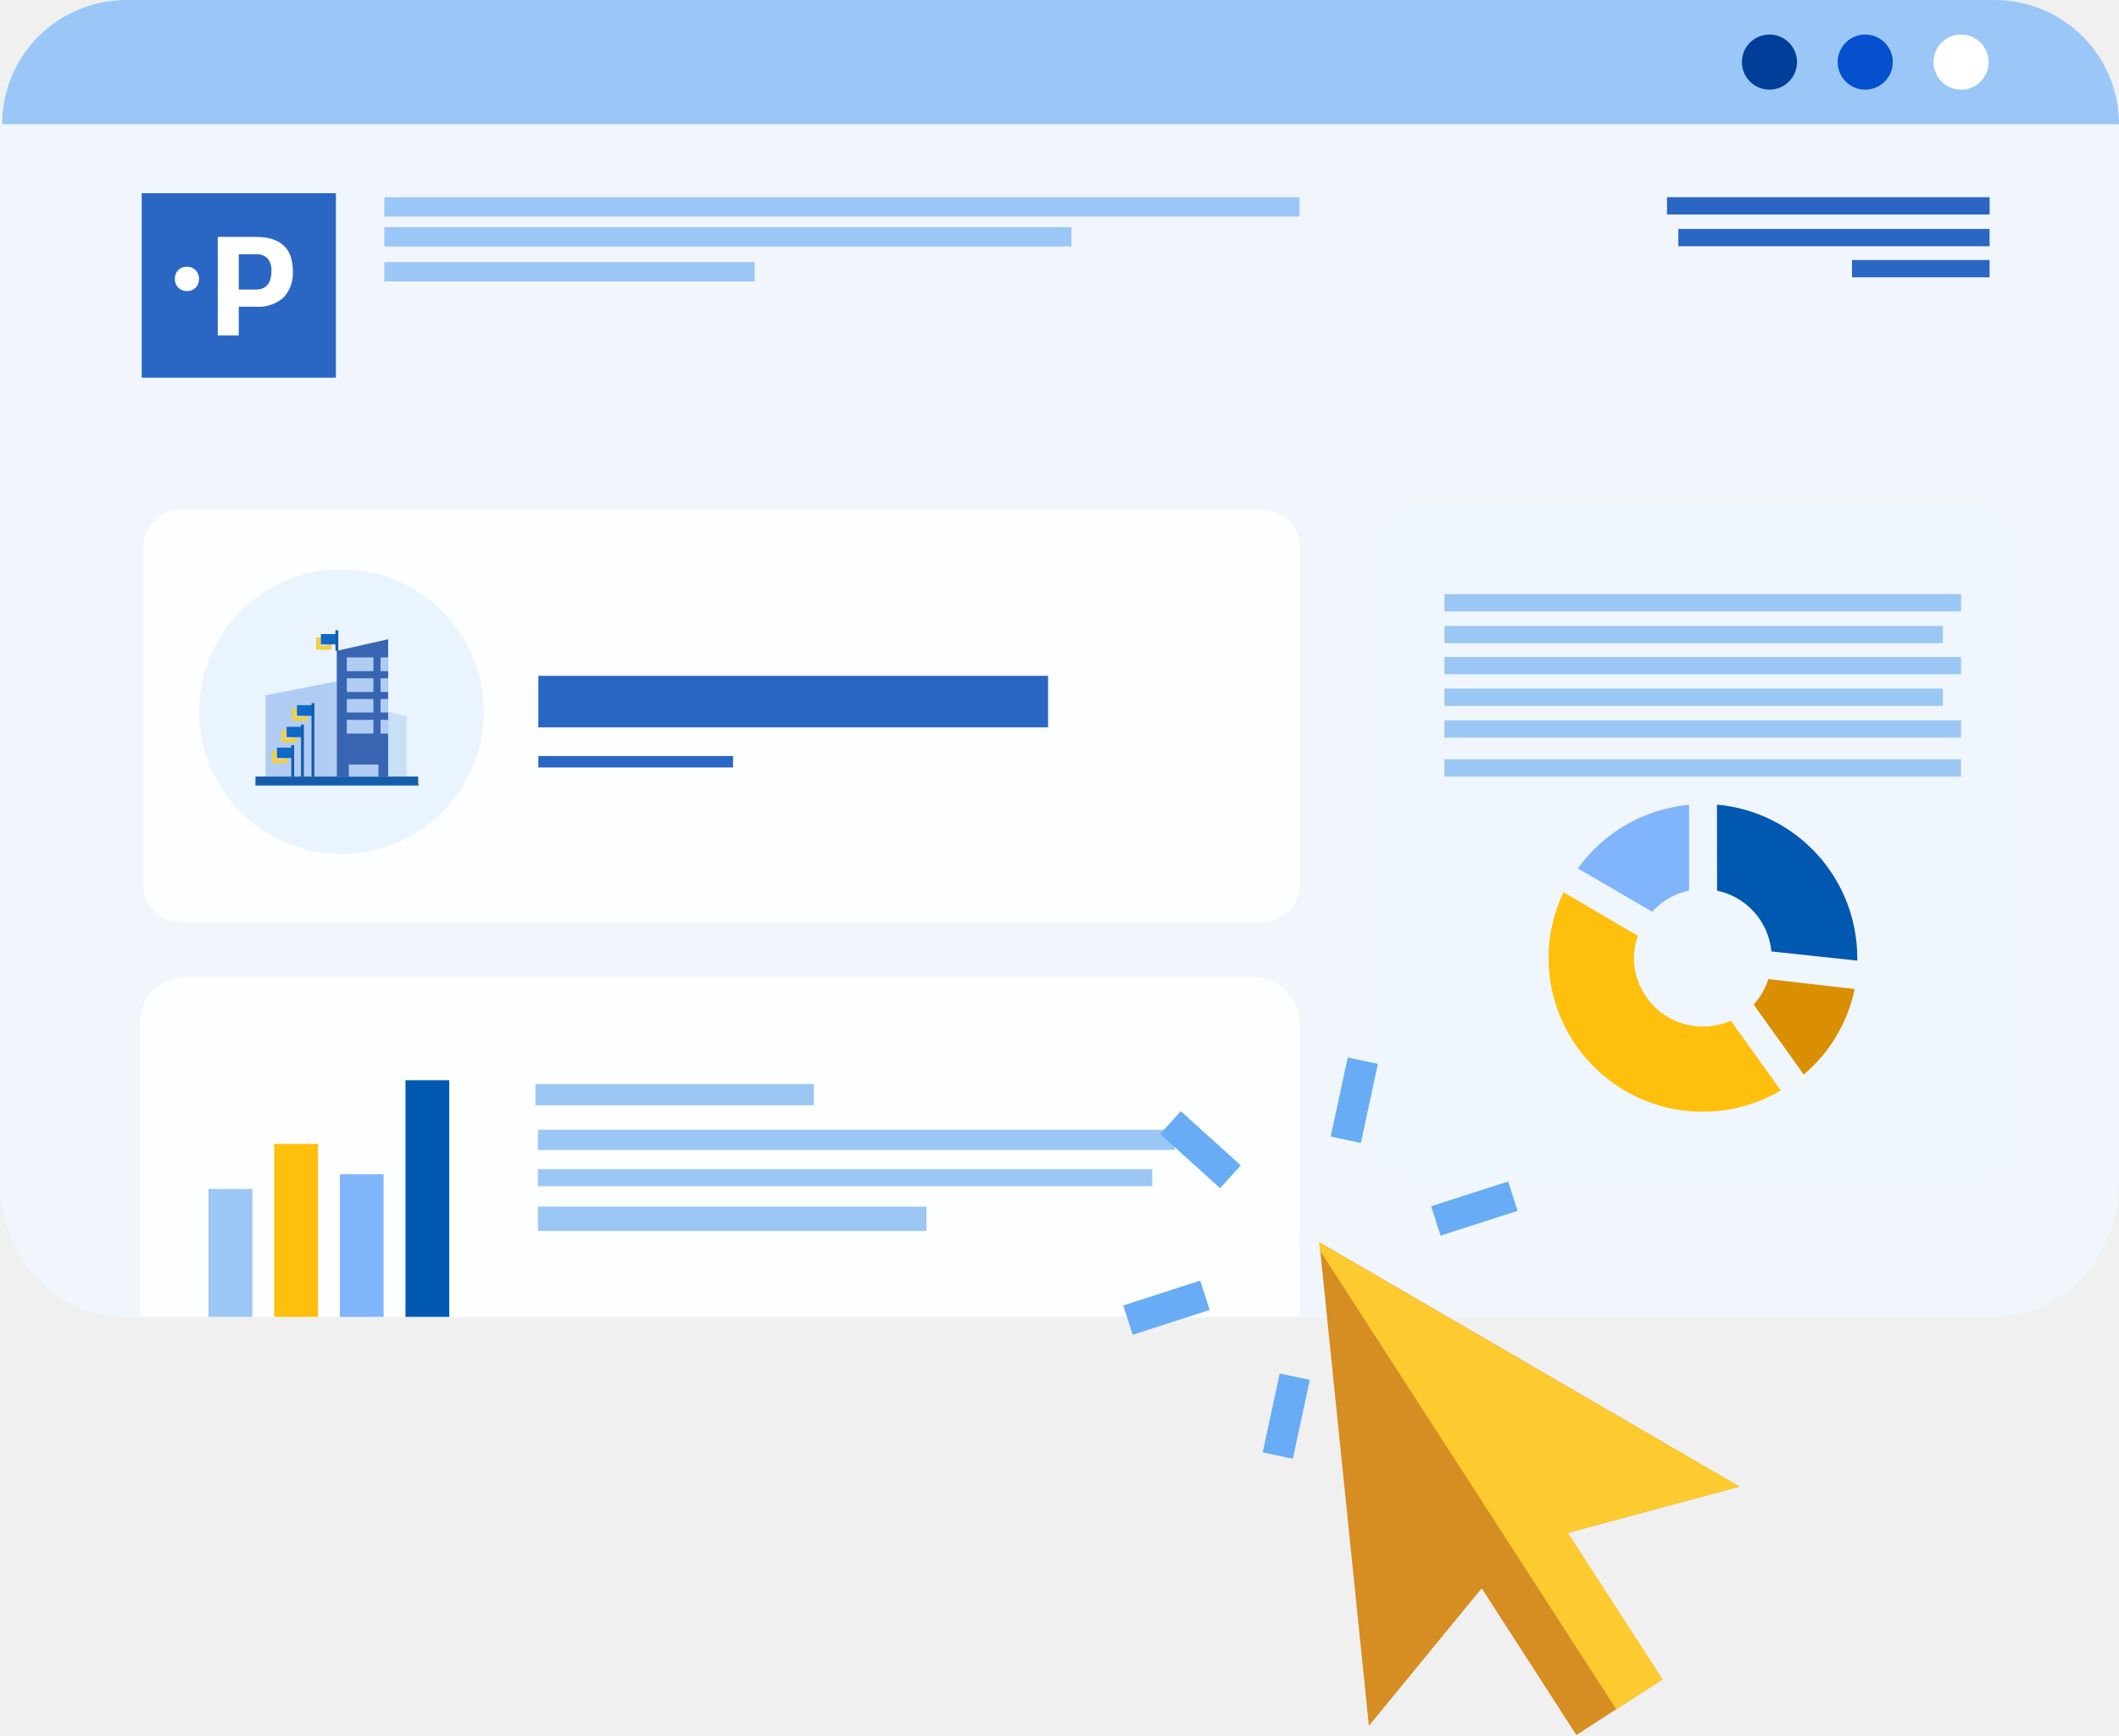
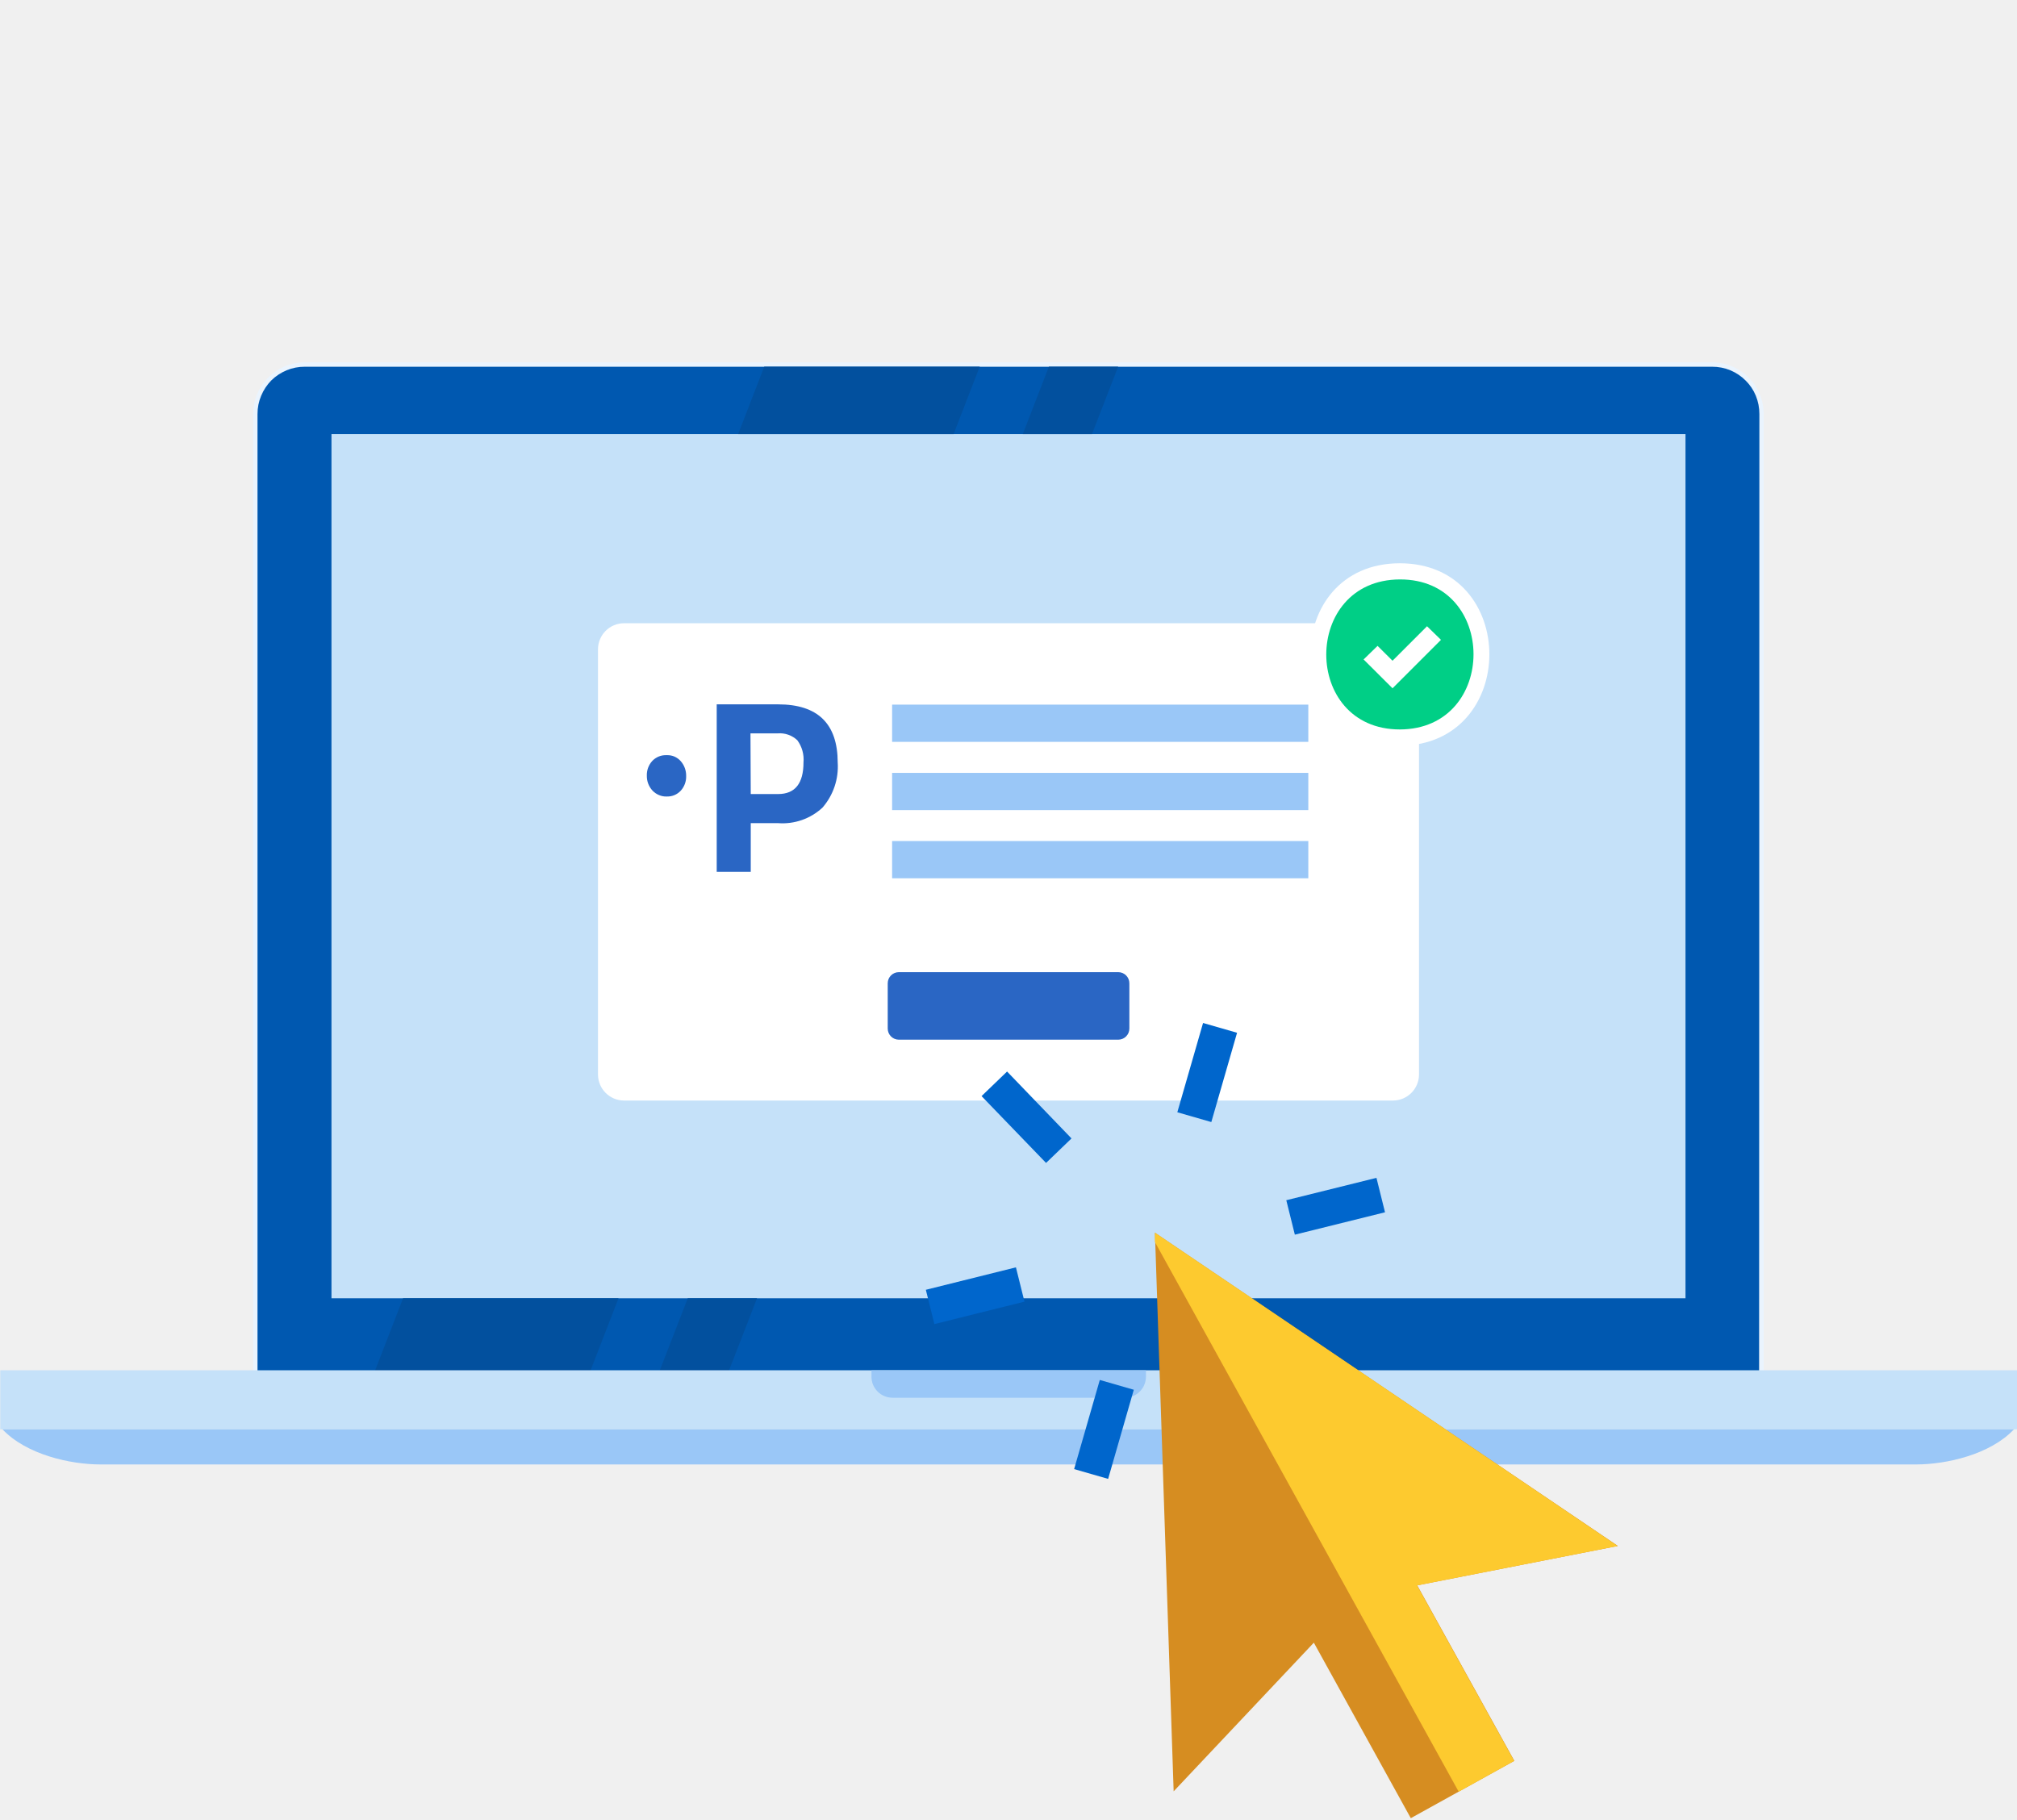
- <svg xmlns="http://www.w3.org/2000/svg" width="370" height="303" viewBox="0 0 370 303" fill="none">
-   <g clip-path="url(#clip0_13760_306240)">
-     <path d="M348.289 0H21.711C9.722 0 0 10.441 0 23.326V206.598C0 219.483 9.722 229.924 21.711 229.924H348.289C360.278 229.924 370 219.483 370 206.598V23.326C370 10.441 360.278 0 348.289 0Z" fill="#F0F6FC" />
-     <path d="M218.812 170.576H32.483C28.008 170.576 24.381 174.204 24.381 178.679V229.923H226.914V178.679C226.914 174.204 223.287 170.576 218.812 170.576Z" fill="white" fill-opacity="0.85" />
-     <path d="M44.057 207.586H36.412V229.923H44.057V207.586Z" fill="#9BC7F4" />
-     <path d="M55.525 199.723H47.881V229.924H55.525V199.723Z" fill="#FFBF0D" />
-     <path d="M66.981 205.021H59.348V229.924H66.981V205.021Z" fill="#80B4FB" />
-     <path d="M78.447 188.604H70.803V229.924H78.447V188.604Z" fill="#0058B0" />
-     <path d="M205.115 197.245H93.926V200.789H205.115V197.245Z" fill="#9BC7F4" />
-     <path d="M201.204 204.143H93.926V207.109H201.204V204.143Z" fill="#9BC7F4" />
-     <path d="M161.781 210.675H93.926V214.929H161.781V210.675Z" fill="#9BC7F4" />
-     <path d="M142.114 189.271H93.492V192.98H142.114V189.271Z" fill="#9BC7F4" />
-     <path d="M0.367 21.682C0.37 15.932 2.656 10.419 6.723 6.354C10.79 2.288 16.305 0.003 22.056 0H348.312C354.063 0.003 359.578 2.288 363.645 6.354C367.711 10.419 369.998 15.932 370 21.682H0.367Z" fill="#9AC7F7" />
-     <path d="M342.424 15.65C343.376 15.65 344.306 15.368 345.097 14.84C345.888 14.311 346.505 13.56 346.869 12.681C347.233 11.802 347.329 10.835 347.143 9.902C346.957 8.969 346.499 8.112 345.826 7.44C345.153 6.767 344.296 6.309 343.363 6.124C342.43 5.938 341.462 6.033 340.583 6.397C339.704 6.761 338.953 7.378 338.424 8.169C337.895 8.96 337.613 9.889 337.613 10.841C337.613 12.116 338.12 13.339 339.022 14.242C339.925 15.143 341.148 15.65 342.424 15.65Z" fill="white" />
-     <path d="M325.688 15.65C326.64 15.65 327.57 15.368 328.361 14.84C329.152 14.311 329.769 13.56 330.133 12.681C330.497 11.802 330.592 10.835 330.407 9.902C330.221 8.969 329.763 8.112 329.09 7.44C328.417 6.767 327.56 6.309 326.627 6.124C325.693 5.938 324.726 6.033 323.847 6.397C322.968 6.761 322.216 7.378 321.688 8.169C321.159 8.96 320.877 9.889 320.877 10.841C320.877 12.116 321.384 13.339 322.286 14.242C323.188 15.143 324.412 15.65 325.688 15.65Z" fill="#0450CF" />
-     <path d="M308.967 15.65C309.919 15.65 310.849 15.368 311.64 14.84C312.431 14.311 313.048 13.56 313.412 12.681C313.776 11.802 313.872 10.835 313.686 9.902C313.5 8.969 313.042 8.112 312.369 7.44C311.696 6.767 310.839 6.309 309.906 6.124C308.973 5.938 308.005 6.033 307.126 6.397C306.247 6.761 305.496 7.378 304.967 8.169C304.438 8.96 304.156 9.889 304.156 10.841C304.156 12.116 304.663 13.339 305.565 14.242C306.468 15.143 307.691 15.65 308.967 15.65Z" fill="#003E99" />
-     <path d="M49.508 138.388C49.191 138.375 48.874 138.428 48.578 138.542C48.282 138.657 48.012 138.831 47.786 139.054C47.573 139.277 47.407 139.54 47.296 139.828C47.185 140.116 47.133 140.423 47.142 140.731C47.132 141.046 47.187 141.359 47.303 141.652C47.42 141.944 47.596 142.209 47.82 142.431C48.04 142.659 48.306 142.838 48.602 142.955C48.897 143.072 49.214 143.124 49.531 143.108C49.845 143.119 50.159 143.066 50.453 142.953C50.746 142.841 51.012 142.667 51.231 142.442C51.445 142.219 51.612 141.957 51.723 141.668C51.833 141.38 51.885 141.073 51.875 140.765C51.888 140.136 51.657 139.527 51.231 139.065C51.012 138.838 50.747 138.66 50.454 138.543C50.161 138.427 49.846 138.373 49.531 138.388" fill="white" />
-     <path d="M220.373 89H31.627C27.967 89 25 91.998 25 95.696V154.304C25 158.002 27.967 161 31.627 161H220.373C224.033 161 227 158.002 227 154.304V95.696C227 91.998 224.033 89 220.373 89Z" fill="white" fill-opacity="0.85" />
-     <path d="M183 118H94V127H183V118Z" fill="#2A66C4" />
-     <path d="M128 132H94V134H128V132Z" fill="#2A66C4" />
-     <path d="M345.878 88.139H246.304C242.616 88.139 239.627 91.055 239.627 94.652V200.062C239.627 203.66 242.616 206.576 246.304 206.576H345.878C349.566 206.576 352.555 203.66 352.555 200.062V94.652C352.555 91.055 349.566 88.139 345.878 88.139Z" fill="#F0F6FC" fill-opacity="0.85" />
-     <path d="M342.424 103.732H252.213V106.753H342.424V103.732Z" fill="#9BC7F4" />
-     <path d="M339.246 109.275H252.213V112.296H339.246V109.275Z" fill="#9BC7F4" />
-     <path d="M342.424 132.567H252.213V135.6H342.424V132.567Z" fill="#9BC7F4" />
-     <path d="M342.424 114.695H252.213V117.717H342.424V114.695Z" fill="#9BC7F4" />
-     <path d="M347.411 34.433H291.078V37.454H347.411V34.433Z" fill="#2A66C4" />
-     <path d="M347.399 39.976H293.055V42.997H347.399V39.976Z" fill="#2A66C4" />
-     <path d="M347.401 45.396H323.379V48.417H347.401V45.396Z" fill="#2A66C4" />
-     <path d="M339.246 120.227H252.213V123.249H339.246V120.227Z" fill="#9BC7F4" />
-     <path d="M342.424 125.759H252.213V128.791H342.424V125.759Z" fill="#9BC7F4" />
-     <path d="M308.778 170.954C308.251 172.602 307.376 174.118 306.211 175.397L314.955 187.615C319.503 183.771 322.632 178.516 323.844 172.687L308.778 170.954Z" fill="#D98F00" />
-     <path d="M299.821 155.504C302.327 156.034 304.599 157.349 306.306 159.259C308.013 161.169 309.065 163.574 309.31 166.123L324.299 167.722C324.299 167.544 324.299 167.378 324.299 167.211C324.287 160.504 321.766 154.044 317.233 149.099C312.7 144.155 306.482 141.083 299.799 140.487L299.821 155.504Z" fill="#0058B0" />
-     <path d="M288.488 159.192C290.189 157.304 292.446 156.005 294.933 155.482V140.52C291.088 140.867 287.364 142.039 284.014 143.956C280.664 145.873 277.767 148.49 275.521 151.628L288.488 159.192Z" fill="#80B4FB" />
-     <path d="M302.222 178.208C300.392 179.018 298.389 179.36 296.393 179.202C294.398 179.044 292.473 178.391 290.794 177.303C289.114 176.215 287.732 174.725 286.773 172.969C285.814 171.213 285.307 169.246 285.3 167.245C285.316 165.935 285.549 164.636 285.989 163.402L273 155.782C271.287 159.361 270.395 163.277 270.389 167.245C270.398 171.983 271.658 176.634 274.042 180.729C276.426 184.824 279.849 188.217 283.965 190.565C288.081 192.914 292.744 194.135 297.483 194.105C302.222 194.074 306.87 192.794 310.955 190.393L302.222 178.208Z" fill="#FFBF0D" />
-     <path d="M59.622 149.084C73.343 149.084 84.466 137.964 84.466 124.248C84.466 110.531 73.343 99.411 59.622 99.411C45.901 99.411 34.777 110.531 34.777 124.248C34.777 137.964 45.901 149.084 59.622 149.084Z" fill="#EAF4FE" />
-     <path d="M55.555 113.096H57.532V111.619H55.555V113.096Z" fill="#C6E0F6" stroke="#F1D041" stroke-width="0.707" stroke-miterlimit="10" />
-     <path d="M56.201 112.34H58.823V110.874H56.201V112.34Z" fill="#0F69C8" stroke="#0F69C8" stroke-width="0.34" stroke-miterlimit="10" />
-     <path d="M64.321 135.589V117.906L46.365 121.382V135.622" fill="#B0CCF2" />
-     <path d="M67.777 135.588V111.608L58.799 113.629V135.588" fill="white" />
-     <path d="M67.779 124.247L70.979 125.092V135.588L67.234 135.51L67.779 124.247Z" fill="#C6E0F6" />
-     <path d="M67.777 135.588V111.608L58.799 113.629V135.588" fill="#3865B1" />
-     <path d="M73.098 136.988H44.609" stroke="#0F69C8" stroke-width="0.34" stroke-miterlimit="10" />
-     <path d="M44.609 136.988V135.588H73.02V136.988" fill="#155CA9" />
-     <path d="M58.822 113.629V110.042" stroke="#155CA9" stroke-width="0.496" stroke-miterlimit="10" />
-     <path d="M65.199 114.784H60.555V117.184H65.199V114.784Z" fill="#B0CCF2" />
-     <path d="M65.199 118.427H60.555V120.815H65.199V118.427Z" fill="#B0CCF2" />
-     <path d="M65.199 122.048H60.555V124.403H65.199V122.048Z" fill="#B0CCF2" />
-     <path d="M65.199 125.692H60.555V128.08H65.199V125.692Z" fill="#B0CCF2" />
-     <path d="M67.779 114.784H66.445V117.184H67.779V114.784Z" fill="#B0CCF2" />
-     <path d="M67.779 118.427H66.445V120.815H67.779V118.427Z" fill="#B0CCF2" />
-     <path d="M67.779 122.048H66.445V124.403H67.779V122.048Z" fill="#B0CCF2" />
-     <path d="M67.779 125.692H66.445V128.08H67.779V125.692Z" fill="#B0CCF2" />
-     <path d="M66.079 133.478H60.912V135.589H66.079V133.478Z" fill="#B0CCF2" />
-     <path d="M49.51 129.279H51.487V127.813H49.51V129.279Z" fill="#C6E0F6" stroke="#F1D041" stroke-width="0.707" stroke-miterlimit="10" />
-     <path d="M50.211 128.546H52.811V127.069H50.211V128.546Z" fill="#0F69C8" stroke="#0F69C8" stroke-width="0.34" stroke-miterlimit="10" />
-     <path d="M52.812 135.588V126.514" stroke="#155CA9" stroke-width="0.496" stroke-miterlimit="10" />
-     <path d="M51.346 125.514H53.335V124.048H51.346V125.514Z" fill="#C6E0F6" stroke="#F1D041" stroke-width="0.707" stroke-miterlimit="10" />
-     <path d="M52.023 124.814H54.646V123.293H52.023V124.814Z" fill="#0F69C8" stroke="#0F69C8" stroke-width="0.34" stroke-miterlimit="10" />
-     <path d="M54.645 135.588V122.771" stroke="#155CA9" stroke-width="0.496" stroke-miterlimit="10" />
-     <path d="M47.881 132.889H49.847V131.412H47.881V132.889Z" fill="#C6E0F6" stroke="#F1D041" stroke-width="0.707" stroke-miterlimit="10" />
-     <path d="M48.533 132.179H51.111V130.701H48.533V132.179Z" fill="#0F69C8" stroke="#0F69C8" stroke-width="0.34" stroke-miterlimit="10" />
-     <path d="M51.111 135.588V130.101" stroke="#155CA9" stroke-width="0.496" stroke-miterlimit="10" />
-     <path d="M58.655 33.733H24.744V65.945H58.655V33.733Z" fill="#2A66C4" />
-     <path d="M32.644 46.574C32.36 46.568 32.077 46.617 31.811 46.718C31.547 46.818 31.309 46.973 31.111 47.173C30.917 47.373 30.765 47.609 30.666 47.869C30.567 48.129 30.521 48.406 30.533 48.684C30.521 48.964 30.566 49.242 30.666 49.504C30.765 49.766 30.916 50.004 31.111 50.206C31.312 50.41 31.555 50.569 31.822 50.672C32.086 50.782 32.37 50.831 32.655 50.817C32.94 50.83 33.225 50.781 33.489 50.672C33.747 50.57 33.982 50.415 34.178 50.217C34.368 50.017 34.517 49.782 34.616 49.525C34.715 49.267 34.762 48.993 34.755 48.717C34.765 48.151 34.558 47.603 34.178 47.184C33.979 46.987 33.746 46.829 33.489 46.718C33.223 46.617 32.94 46.568 32.655 46.574" fill="white" />
-     <path d="M44.668 53.549H41.69V58.559H38.023V41.364H44.69C48.986 41.364 51.135 43.352 51.135 47.329C51.191 48.172 51.075 49.018 50.792 49.815C50.509 50.612 50.066 51.342 49.49 51.961C48.835 52.536 48.07 52.974 47.241 53.247C46.413 53.52 45.537 53.623 44.668 53.549ZM41.69 50.561H44.646C46.479 50.561 47.39 49.45 47.39 47.329C47.454 46.531 47.216 45.738 46.723 45.107C46.448 44.848 46.12 44.65 45.761 44.527C45.403 44.404 45.023 44.36 44.646 44.397H41.69V50.561Z" fill="white" />
-     <path d="M240.589 185.75L235.333 184.639L232.355 198.446L237.622 199.557L240.589 185.75Z" fill="#67ACF5" />
-     <path d="M213.046 207.453L202.568 198.001L206.191 194.013L216.657 203.477L213.046 207.453Z" fill="#67ACF5" />
-     <path d="M209.566 223.593L196.133 227.936L197.788 233.045L211.222 228.713L209.566 223.593Z" fill="#67ACF5" />
-     <path d="M228.71 240.921L223.454 239.81L220.477 253.583L225.743 254.694L228.71 240.921Z" fill="#67ACF5" />
-     <path d="M263.333 206.287L249.889 210.608L251.544 215.74L264.978 211.408L263.333 206.287Z" fill="#67ACF5" />
-     <path d="M303.71 259.559L267.044 238.233L230.377 216.906L234.699 259.115L239.021 301.323L258.721 277.309L275.255 302.933L290.255 293.237L273.71 267.634L303.71 259.559Z" fill="#D68D21" />
-     <path d="M266.989 238.233L230.322 216.906L230.456 218.317L282.222 298.457L290.3 293.214L273.756 267.612L303.756 259.559L266.989 238.233Z" fill="#FDCA2F" />
-     <path d="M226.908 34.433H67.119V37.81H226.908V34.433Z" fill="#9AC7F7" />
-     <path d="M187.086 39.665H67.119V43.042H187.086V39.665Z" fill="#9AC7F7" />
-     <path d="M131.764 45.763H67.119V49.139H131.764V45.763Z" fill="#9AC7F7" />
-   </g>
-   <defs>
-     <clipPath id="clip0_13760_306240">
-       <rect width="370" height="302.978" fill="white" />
-     </clipPath>
-   </defs>
+ <svg xmlns="http://www.w3.org/2000/svg" width="368" height="332" viewBox="0 0 368 332" fill="none">
+   <path d="M55.629 260.63C53.131 260.622 50.738 259.629 48.969 257.866C47.198 256.101 46.199 253.707 46.188 251.206V75.539C46.2 73.043 47.192 70.65 48.952 68.88C50.718 67.111 53.112 66.111 55.612 66.099H312.361C314.861 66.109 317.256 67.109 319.021 68.88C320.781 70.65 321.774 73.043 321.785 75.539V251.24C321.77 253.736 320.778 256.127 319.021 257.9C317.25 259.66 314.858 260.652 312.361 260.663L55.629 260.63Z" fill="#EAF4FE" />
+   <path d="M320.948 251.173C320.949 252.299 320.728 253.414 320.296 254.454C319.865 255.494 319.232 256.439 318.434 257.233C316.827 258.842 314.647 259.746 312.374 259.747H55.624C54.482 259.758 53.349 259.537 52.295 259.098C51.248 258.667 50.298 258.033 49.498 257.233C48.708 256.434 48.081 255.49 47.649 254.453C47.205 253.399 46.979 252.267 46.983 251.123V75.539C46.979 74.396 47.205 73.263 47.649 72.21C48.081 71.167 48.708 70.218 49.498 69.412C50.303 68.623 51.252 67.996 52.295 67.564C53.349 67.126 54.482 66.905 55.624 66.915H312.374C313.516 66.908 314.648 67.129 315.703 67.564C316.742 68 317.687 68.633 318.484 69.429C319.287 70.22 319.922 71.166 320.349 72.21C320.779 73.267 321 74.398 320.998 75.539L320.948 251.173Z" fill="#0058B0" />
+   <path d="M307.518 79.202H60.476V236.888H307.518V79.202Z" fill="#C5E1F9" />
+   <path d="M173.985 79.203L178.747 66.899H139.437L134.676 79.203H173.985Z" fill="#02509E" />
+   <path d="M73.539 236.888L64.682 259.748H103.991L112.848 236.888H73.539Z" fill="#02509E" />
+   <path d="M199.229 79.203L204.007 66.899H191.37L186.608 79.203H199.229Z" fill="#02509E" />
+   <path d="M125.482 236.888L116.608 259.748H129.245L138.119 236.888H125.482Z" fill="#02509E" />
+   <path d="M367.999 250.024H0.049V260.796H367.999V250.024Z" fill="#C5E1F9" />
+   <path d="M0.449 260.797C4.811 265.409 12.803 267.207 18.331 267.207H349.586C355.097 267.207 363.105 265.409 367.45 260.797H0.449Z" fill="#9AC7F7" />
+   <path d="M158.999 250.024V251.189C159.001 251.691 159.097 252.188 159.282 252.654C159.478 253.119 159.761 253.543 160.115 253.903C160.469 254.264 160.894 254.548 161.363 254.735C161.832 254.935 162.336 255.037 162.845 255.035H205.234C205.738 255.036 206.236 254.934 206.699 254.735C207.171 254.552 207.597 254.268 207.948 253.903C208.313 253.552 208.597 253.126 208.781 252.654C208.979 252.191 209.081 251.693 209.08 251.189V250.024H158.999Z" fill="#9AC7F7" />
+   <path d="M254.136 113.717H113.865C111.235 113.717 109.104 115.848 109.104 118.478V196.047C109.104 198.677 111.235 200.809 113.865 200.809H254.136C256.766 200.809 258.897 198.677 258.897 196.047V118.478C258.897 115.848 256.766 113.717 254.136 113.717Z" fill="white" />
+   <path fill-rule="evenodd" clip-rule="evenodd" d="M121.593 137.791C121.109 137.773 120.626 137.858 120.177 138.041C119.73 138.226 119.327 138.504 118.995 138.857C118.332 139.588 117.979 140.55 118.013 141.537C117.995 142.541 118.364 143.513 119.045 144.251C119.377 144.603 119.78 144.881 120.227 145.067C120.673 145.262 121.157 145.353 121.643 145.333C122.121 145.351 122.598 145.266 123.041 145.083C123.484 144.899 123.881 144.62 124.207 144.268C124.87 143.536 125.223 142.574 125.189 141.587C125.207 140.597 124.857 139.636 124.207 138.89C123.885 138.525 123.487 138.235 123.041 138.041C122.598 137.858 122.121 137.772 121.643 137.791" fill="#2A66C4" />
+   <path d="M141.968 150.195H136.973V159.086H130.763V128.518H141.968C149.205 128.518 152.829 132.053 152.84 139.123C153.036 142.13 152.037 145.092 150.059 147.365C148.978 148.368 147.702 149.138 146.309 149.625C144.917 150.112 143.439 150.306 141.968 150.195ZM136.973 144.884H141.968C145.064 144.884 146.596 142.936 146.596 139.123C146.727 137.684 146.331 136.246 145.481 135.078C145.005 134.623 144.437 134.277 143.816 134.062C143.208 133.845 142.561 133.76 141.918 133.812H136.923L136.973 144.884Z" fill="#2A66C4" />
+   <path d="M238.701 128.568H162.764V135.361H238.701V128.568Z" fill="#9AC7F7" />
+   <path d="M238.701 141.022H162.764V147.815H238.701V141.022Z" fill="#9AC7F7" />
+   <path d="M238.701 153.458H162.764V160.251H238.701V153.458Z" fill="#9AC7F7" />
+   <path d="M204.02 177.383H163.995C162.873 177.383 161.964 178.292 161.964 179.414V187.672C161.964 188.794 162.873 189.704 163.995 189.704H204.02C205.142 189.704 206.051 188.794 206.051 187.672V179.414C206.051 178.292 205.142 177.383 204.02 177.383Z" fill="#2A66C4" />
+   <path d="M255.4 136.076C233.606 135.976 233.622 102.778 255.4 102.778C277.177 102.778 277.177 135.976 255.4 136.076Z" fill="white" />
+   <path d="M255.4 133.097C237.502 133.097 237.502 105.791 255.4 105.725C273.298 105.658 273.348 133.047 255.4 133.097Z" fill="#00CF86" />
+   <path d="M254.066 125.587L248.788 120.326L251.335 117.845L254.066 120.559L260.359 114.266L262.907 116.747L254.066 125.587Z" fill="white" />
+   <path d="M225.701 188.443L219.497 186.655L214.801 202.946L221.005 204.734L225.701 188.443Z" fill="#0066CC" />
+   <path d="M190.852 212.192L179.084 199.998L183.74 195.515L195.495 207.723L190.852 212.192Z" fill="#0066CC" />
+   <path d="M185.355 231.244L168.918 235.34L170.479 241.598L186.916 237.502L185.355 231.244Z" fill="#0066CC" />
+   <path d="M206.861 253.579L200.657 251.792L195.974 268.055L202.178 269.843L206.861 253.579Z" fill="#0066CC" />
+   <path d="M251.133 214.914L234.683 218.997L236.244 225.281L252.694 221.198L251.133 214.914Z" fill="#0066CC" />
+   <path d="M295.184 282.077L252.943 253.499L210.716 224.92L212.424 275.9L214.131 326.853L239.708 299.728L257.399 331.749L276.291 321.289L258.573 289.268L295.184 282.077Z" fill="#D68D21" />
+   <path d="M252.943 253.499L210.716 224.92V226.628L266.138 326.919L276.251 321.302L258.533 289.282L295.144 282.09L252.943 253.499Z" fill="#FDCA2F" />
</svg>
